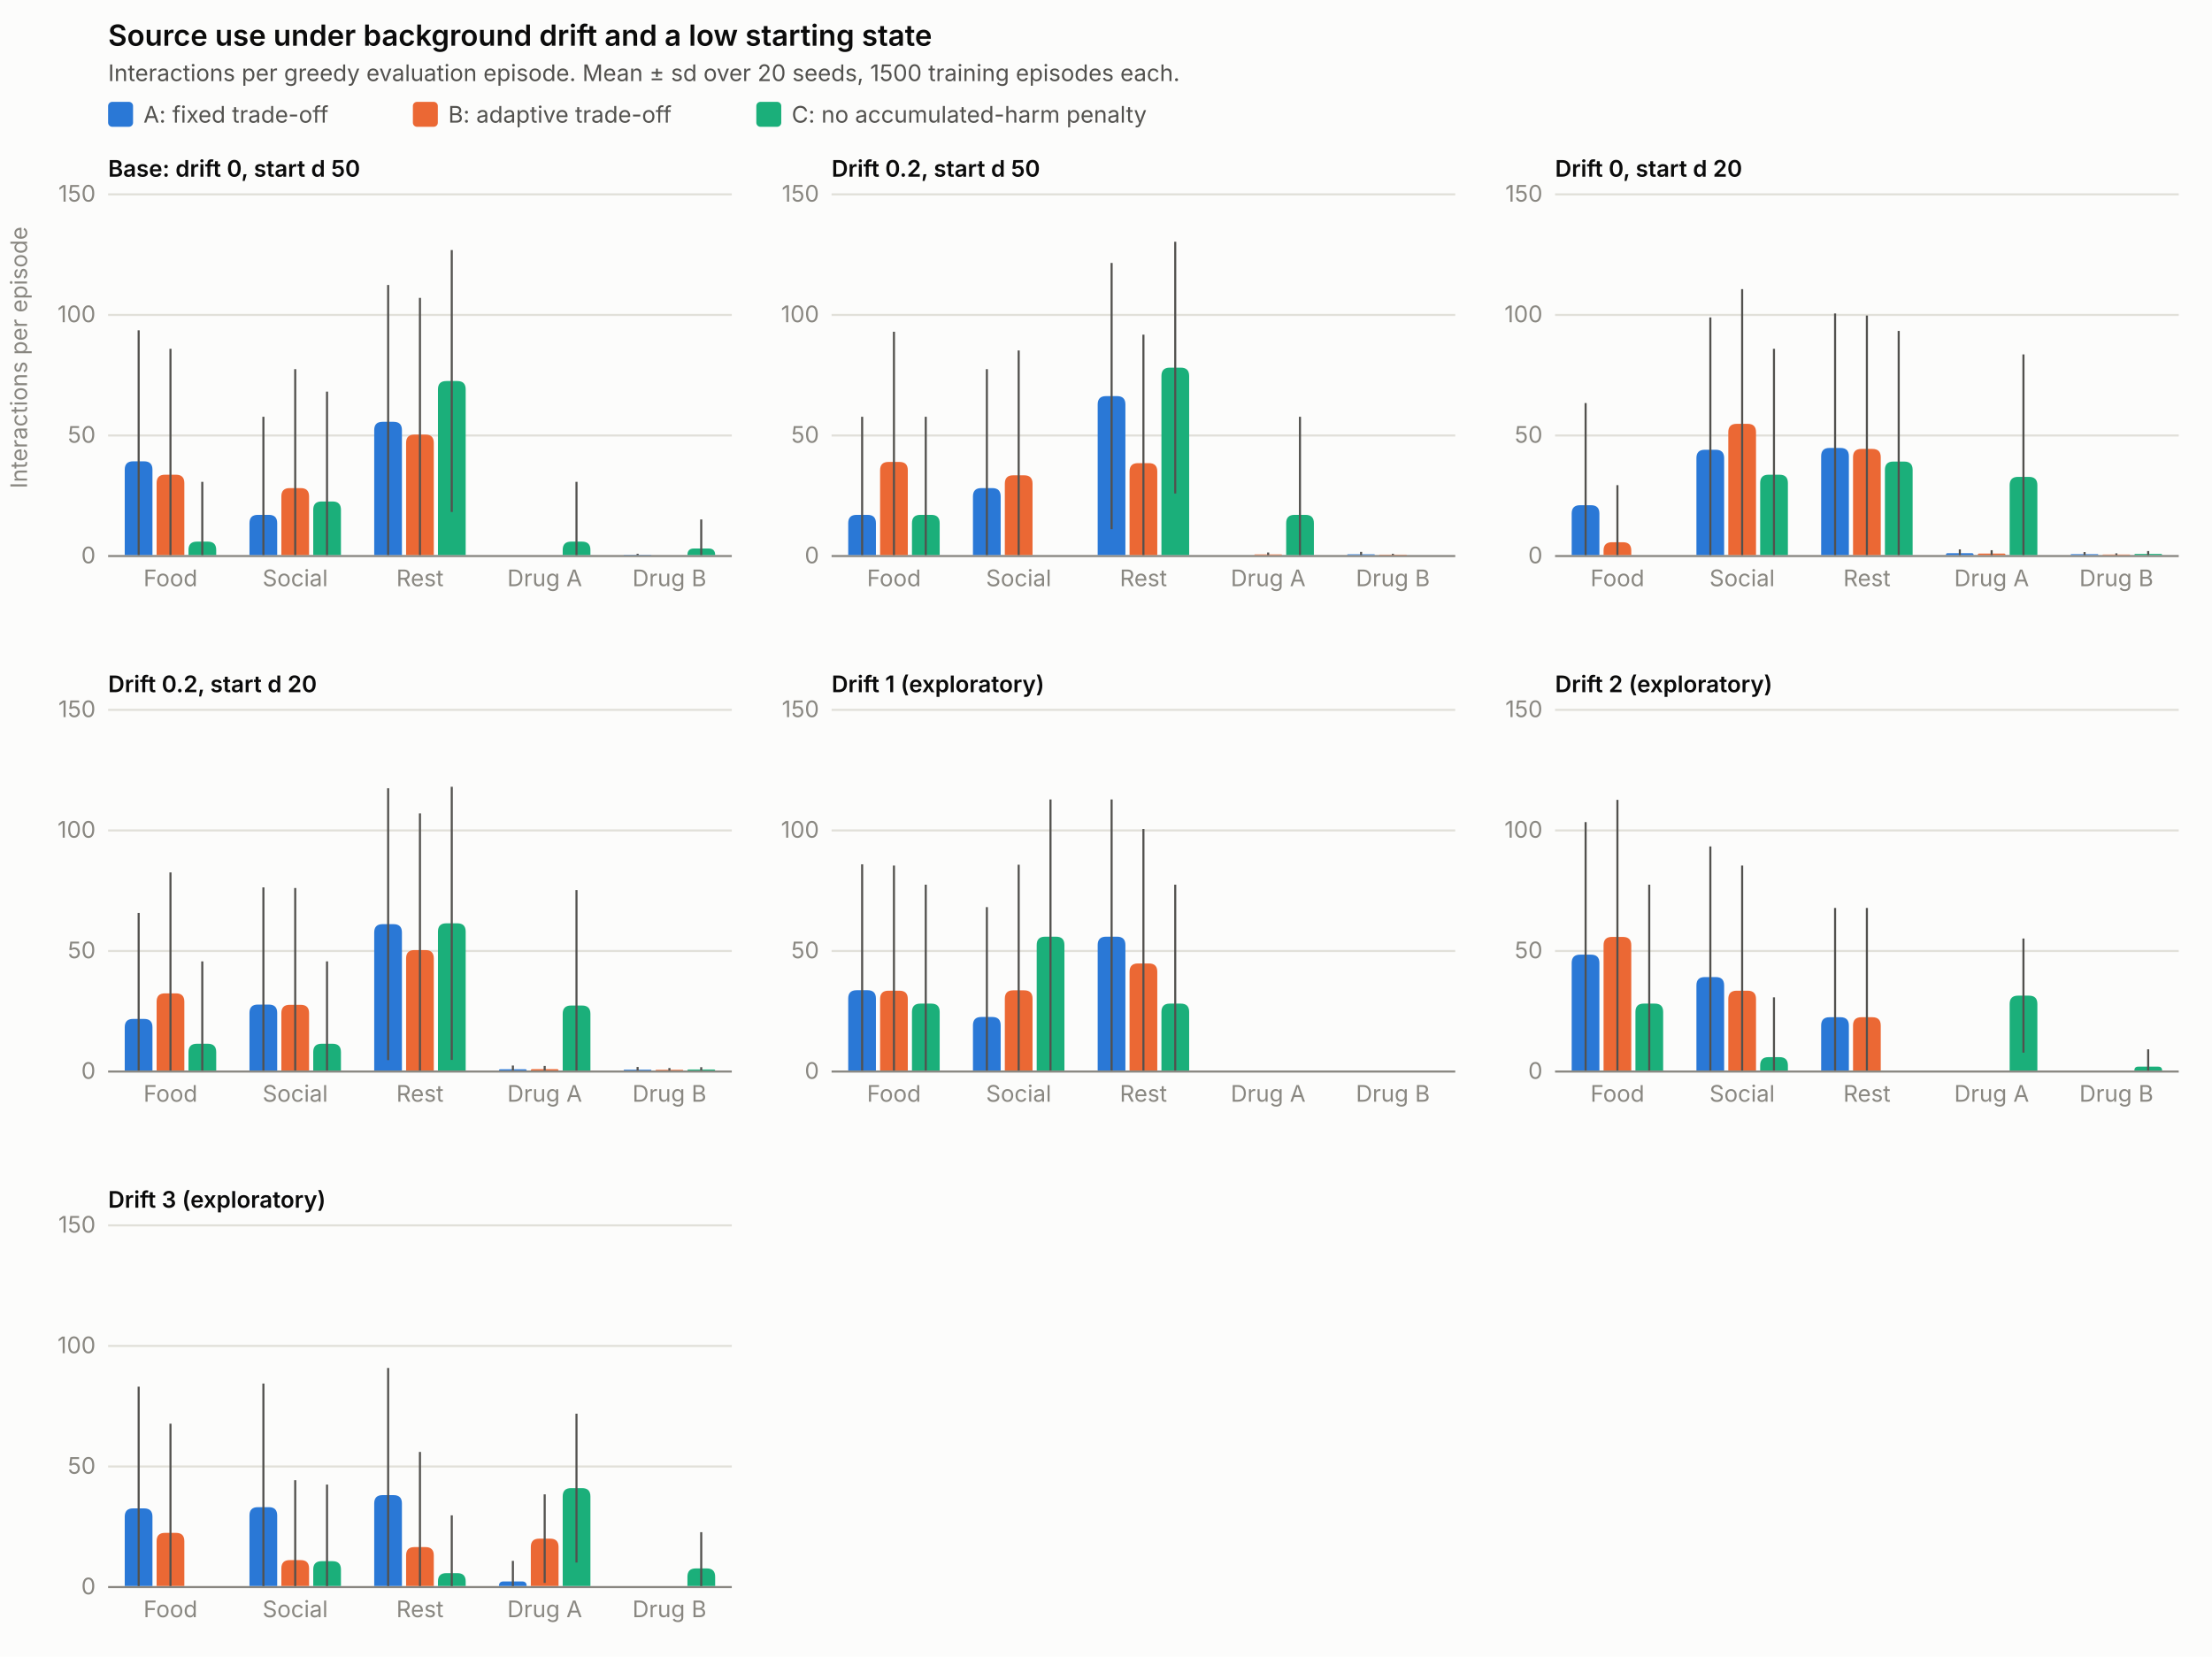
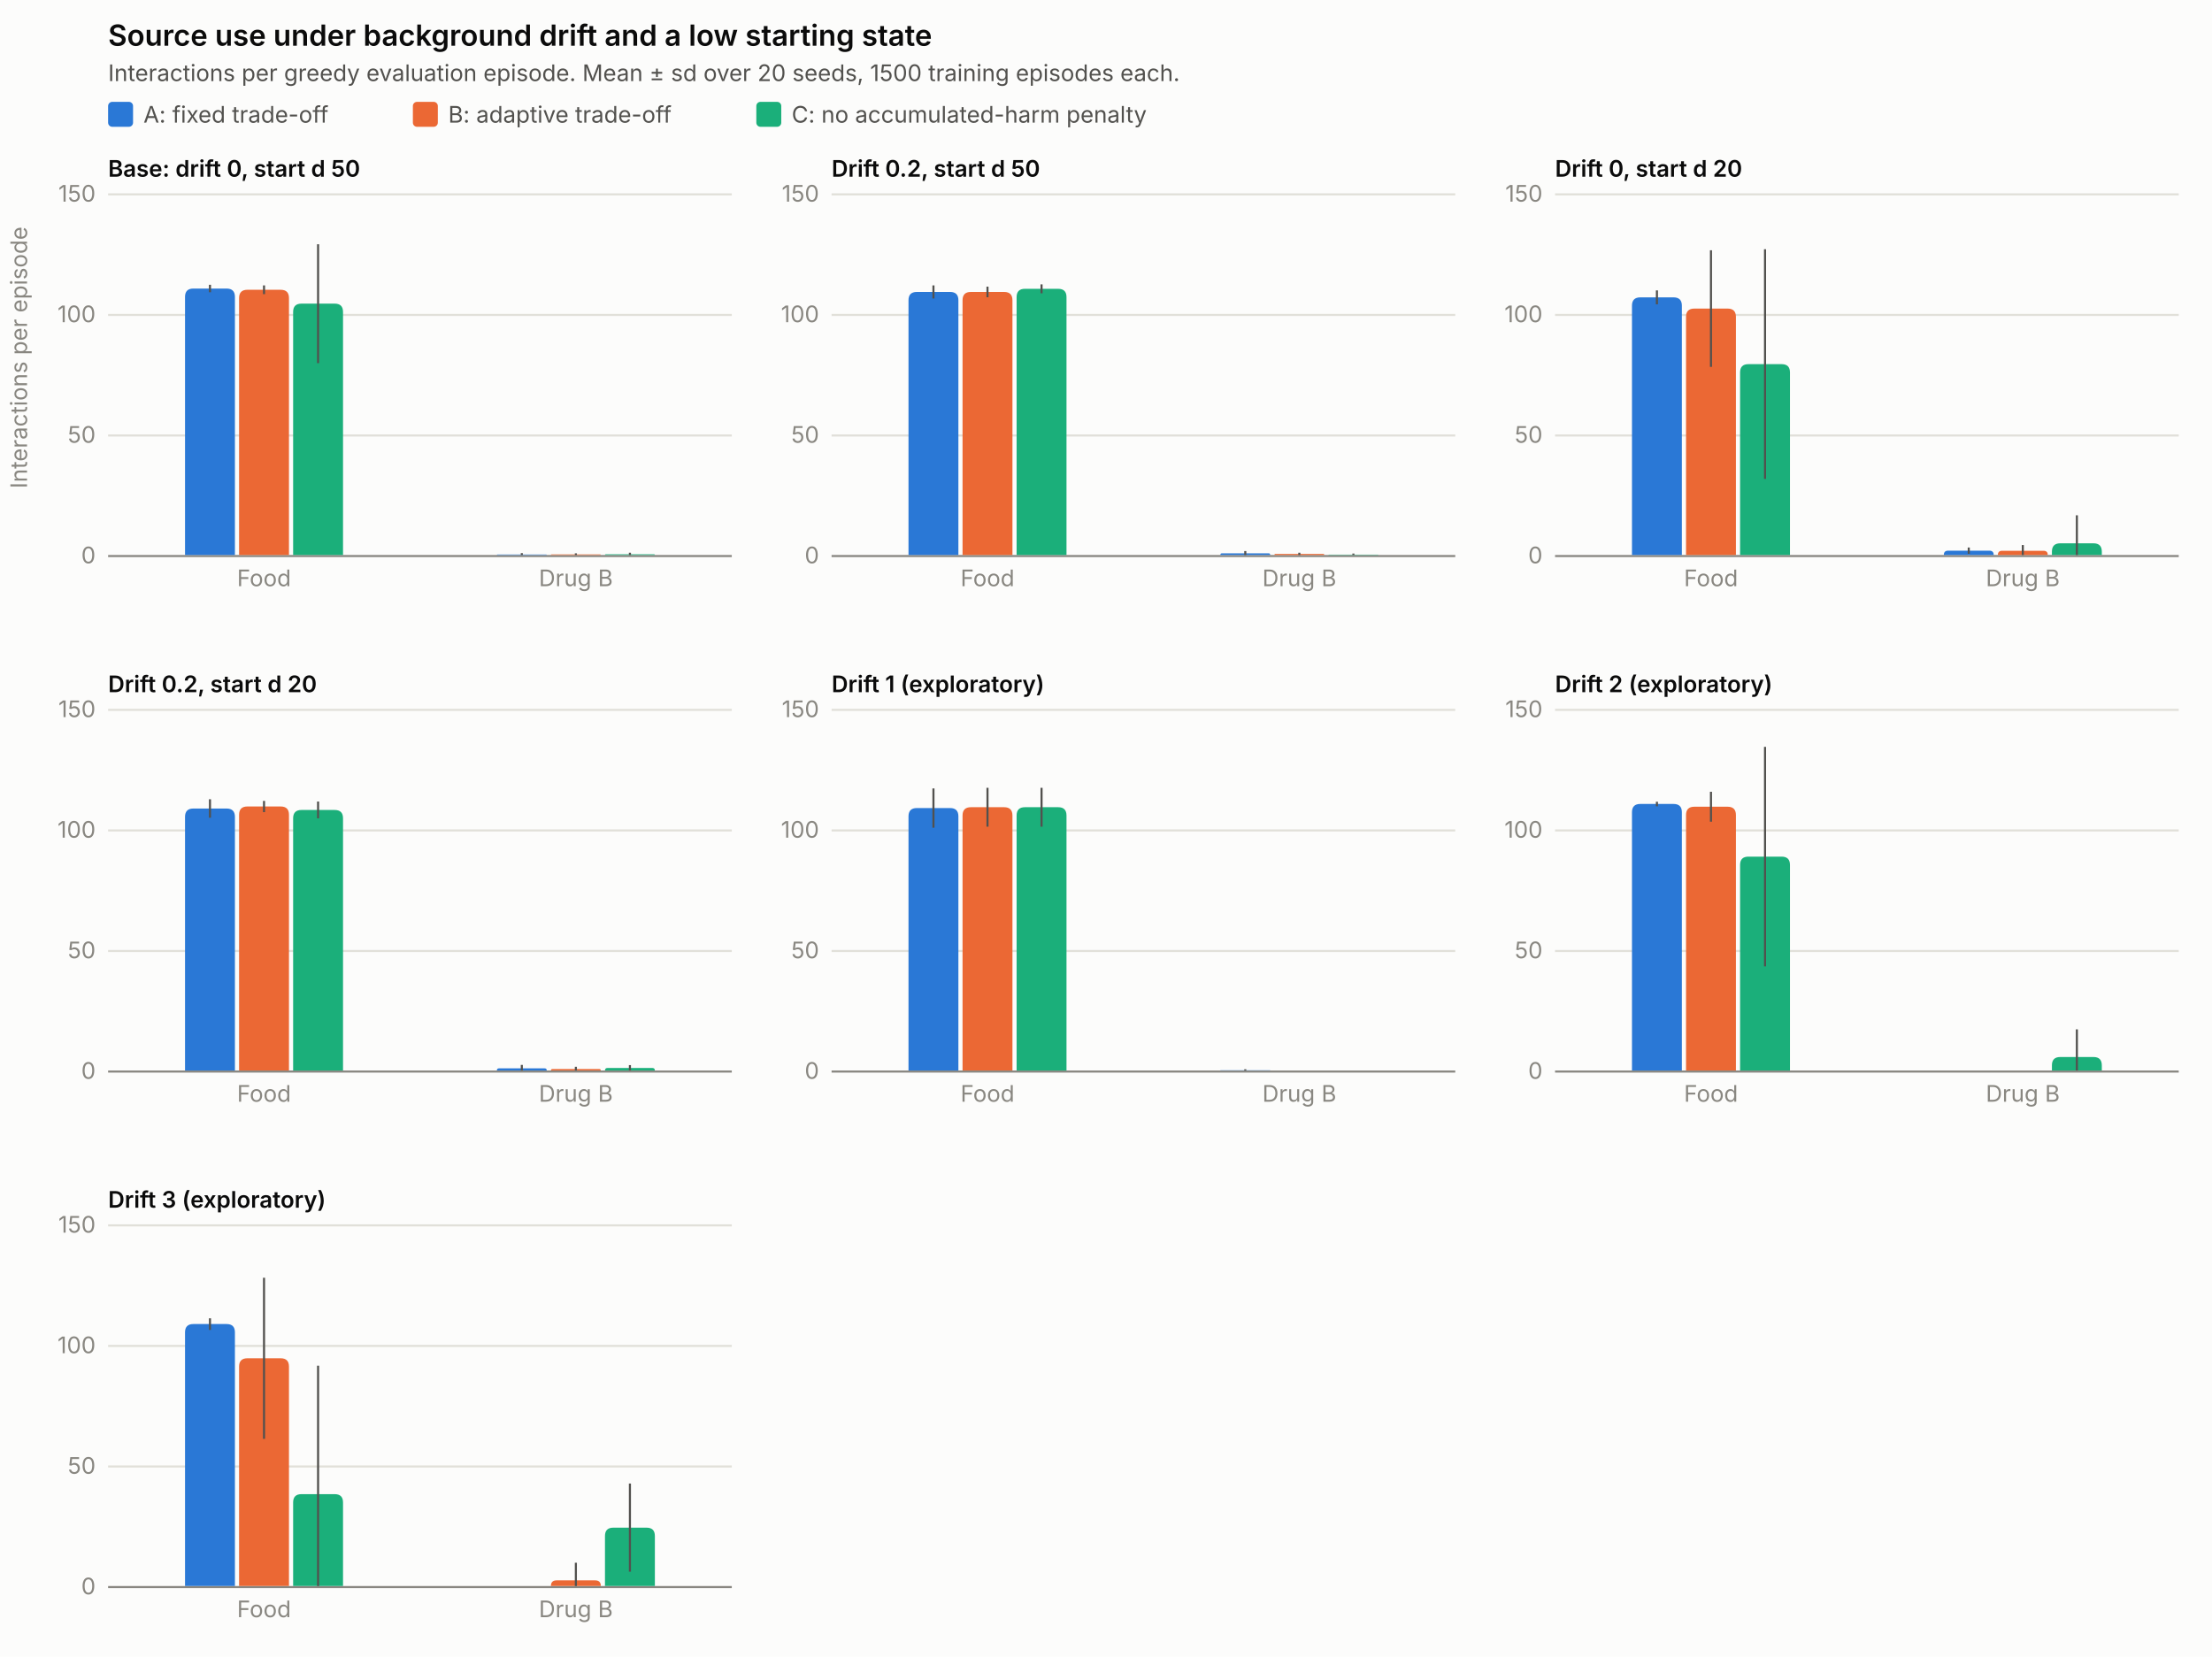
<svg xmlns="http://www.w3.org/2000/svg" viewBox="0 0 1064 797" width="1064" height="797" font-family="system-ui, -apple-system, &quot;Segoe UI&quot;, sans-serif">
  <rect width="1064" height="797" fill="#fcfcfb" />
  <text x="52.0" y="22.0" font-size="14" font-weight="600" fill="#0b0b0b" text-anchor="start">Source use under background drift and a low starting state</text>
  <text x="52.0" y="39.0" font-size="11" font-weight="400" fill="#52514e" text-anchor="start">Interactions per greedy evaluation episode. Mean ± sd over 20 seeds, 1500 training episodes each.</text>
  <rect x="52" y="49" width="12" height="12" rx="2" fill="#2a78d6" />
  <text x="69.0" y="59.0" font-size="11" font-weight="400" fill="#52514e" text-anchor="start">A: fixed trade-off</text>
  <rect x="198.6" y="49" width="12" height="12" rx="2" fill="#eb6834" />
  <text x="215.6" y="59.0" font-size="11" font-weight="400" fill="#52514e" text-anchor="start">B: adaptive trade-off</text>
  <rect x="363.8" y="49" width="12" height="12" rx="2" fill="#1baf7a" />
  <text x="380.8" y="59.0" font-size="11" font-weight="400" fill="#52514e" text-anchor="start">C: no accumulated-harm penalty</text>
  <text x="52.0" y="85.0" font-size="11" font-weight="600" fill="#0b0b0b" text-anchor="start">Base: drift 0, start d 50</text>
  <line x1="52" x2="352" y1="267.5" y2="267.5" stroke="#898781" stroke-width="1" />
  <text x="46.0" y="271.0" font-size="11" font-weight="400" fill="#898781" text-anchor="end">0</text>
  <line x1="52" x2="352" y1="209.5" y2="209.5" stroke="#e1e0d9" stroke-width="1" />
  <text x="46.0" y="213.0" font-size="11" font-weight="400" fill="#898781" text-anchor="end">50</text>
  <line x1="52" x2="352" y1="151.5" y2="151.5" stroke="#e1e0d9" stroke-width="1" />
  <text x="46.0" y="155.0" font-size="11" font-weight="400" fill="#898781" text-anchor="end">100</text>
  <line x1="52" x2="352" y1="93.5" y2="93.5" stroke="#e1e0d9" stroke-width="1" />
  <text x="46.0" y="97.0" font-size="11" font-weight="400" fill="#898781" text-anchor="end">150</text>
-   <text x="82.0" y="282.0" font-size="11" font-weight="400" fill="#898781" text-anchor="middle">Food</text>
-   <path d="M60,267 v-41.066 q0,-4 4,-4 h5.333 q4,0 4,4 v41.066 z" fill="#2a78d6" />
-   <line x1="66.7" x2="66.7" y1="158.9" y2="267.0" stroke="#52514e" stroke-width="1" />
-   <path d="M75.333,267 v-34.628 q0,-4 4,-4 h5.333 q4,0 4,4 v34.628 z" fill="#eb6834" />
-   <line x1="82.0" x2="82.0" y1="167.8" y2="267.0" stroke="#52514e" stroke-width="1" />
-   <path d="M90.667,267 v-2.438 q0,-4 4,-4 h5.333 q4,0 4,4 v2.438 z" fill="#1baf7a" />
-   <line x1="97.3" x2="97.3" y1="231.8" y2="267.0" stroke="#52514e" stroke-width="1" />
-   <text x="142.0" y="282.0" font-size="11" font-weight="400" fill="#898781" text-anchor="middle">Social</text>
-   <path d="M120,267 v-15.314 q0,-4 4,-4 h5.333 q4,0 4,4 v15.314 z" fill="#2a78d6" />
-   <line x1="126.7" x2="126.7" y1="200.5" y2="267.0" stroke="#52514e" stroke-width="1" />
-   <path d="M135.333,267 v-28.19 q0,-4 4,-4 h5.333 q4,0 4,4 v28.19 z" fill="#eb6834" />
-   <line x1="142.0" x2="142.0" y1="177.6" y2="267.0" stroke="#52514e" stroke-width="1" />
-   <path d="M150.667,267 v-21.752 q0,-4 4,-4 h5.333 q4,0 4,4 v21.752 z" fill="#1baf7a" />
-   <line x1="157.3" x2="157.3" y1="188.4" y2="267.0" stroke="#52514e" stroke-width="1" />
-   <text x="202.0" y="282.0" font-size="11" font-weight="400" fill="#898781" text-anchor="middle">Rest</text>
-   <path d="M180,267 v-60.09 q0,-4 4,-4 h5.333 q4,0 4,4 v60.09 z" fill="#2a78d6" />
-   <line x1="186.7" x2="186.7" y1="137.1" y2="267.0" stroke="#52514e" stroke-width="1" />
-   <path d="M195.333,267 v-53.942 q0,-4 4,-4 h5.333 q4,0 4,4 v53.942 z" fill="#eb6834" />
-   <line x1="202.0" x2="202.0" y1="143.3" y2="267.0" stroke="#52514e" stroke-width="1" />
-   <path d="M210.667,267 v-79.694 q0,-4 4,-4 h5.333 q4,0 4,4 v79.694 z" fill="#1baf7a" />
-   <line x1="217.3" x2="217.3" y1="120.3" y2="246.3" stroke="#52514e" stroke-width="1" />
-   <text x="262.0" y="282.0" font-size="11" font-weight="400" fill="#898781" text-anchor="middle">Drug A</text>
-   <path d="M240,267 v0 q0,0 0,0 h13.333 q0,0 0,0 v0 z" fill="#2a78d6" />
-   <path d="M255.333,267 v0 q0,0 0,0 h13.333 q0,0 0,0 v0 z" fill="#eb6834" />
-   <path d="M270.667,267 v-2.438 q0,-4 4,-4 h5.333 q4,0 4,4 v2.438 z" fill="#1baf7a" />
-   <line x1="277.3" x2="277.3" y1="231.8" y2="267.0" stroke="#52514e" stroke-width="1" />
-   <text x="322.0" y="282.0" font-size="11" font-weight="400" fill="#898781" text-anchor="middle">Drug B</text>
-   <path d="M300,267 v0 q0,-0.116 0.116,-0.116 h13.101 q0.116,0 0.116,0.116 v0 z" fill="#2a78d6" />
-   <line x1="306.7" x2="306.7" y1="266.4" y2="267.0" stroke="#52514e" stroke-width="1" />
-   <path d="M315.333,267 v0 q0,0 0,0 h13.333 q0,0 0,0 v0 z" fill="#eb6834" />
-   <path d="M330.667,267 v0 q0,-3.132 3.132,-3.132 h7.069 q3.132,0 3.132,3.132 v0 z" fill="#1baf7a" />
-   <line x1="337.3" x2="337.3" y1="249.9" y2="267.0" stroke="#52514e" stroke-width="1" />
+   <text x="127.0" y="282.0" font-size="11" font-weight="400" fill="#898781" text-anchor="middle">Food</text>
+   <path d="M89,267 v-124.18 q0,-4 4,-4 h16 q4,0 4,4 v124.18 z" fill="#2a78d6" />
+   <line x1="101.0" x2="101.0" y1="137.0" y2="140.6" stroke="#52514e" stroke-width="1" />
+   <path d="M115,267 v-123.6 q0,-4 4,-4 h16 q4,0 4,4 v123.6 z" fill="#eb6834" />
+   <line x1="127.0" x2="127.0" y1="137.3" y2="141.5" stroke="#52514e" stroke-width="1" />
+   <path d="M141,267 v-116.93 q0,-4 4,-4 h16 q4,0 4,4 v116.93 z" fill="#1baf7a" />
+   <line x1="153.0" x2="153.0" y1="117.5" y2="174.7" stroke="#52514e" stroke-width="1" />
+   <text x="277.0" y="282.0" font-size="11" font-weight="400" fill="#898781" text-anchor="middle">Drug B</text>
+   <path d="M239,267 v0 q0,-0.232 0.232,-0.232 h23.536 q0.232,0 0.232,0.232 v0 z" fill="#2a78d6" />
+   <line x1="251.0" x2="251.0" y1="266.1" y2="267.0" stroke="#52514e" stroke-width="1" />
+   <path d="M265,267 v0 q0,-0.29 0.29,-0.29 h23.42 q0.29,0 0.29,0.29 v0 z" fill="#eb6834" />
+   <line x1="277.0" x2="277.0" y1="266.2" y2="267.0" stroke="#52514e" stroke-width="1" />
+   <path d="M291,267 v0 q0,-0.348 0.348,-0.348 h23.304 q0.348,0 0.348,0.348 v0 z" fill="#1baf7a" />
+   <line x1="303.0" x2="303.0" y1="265.9" y2="267.0" stroke="#52514e" stroke-width="1" />
  <text x="400.0" y="85.0" font-size="11" font-weight="600" fill="#0b0b0b" text-anchor="start">Drift 0.2, start d 50</text>
  <line x1="400" x2="700" y1="267.5" y2="267.5" stroke="#898781" stroke-width="1" />
  <text x="394.0" y="271.0" font-size="11" font-weight="400" fill="#898781" text-anchor="end">0</text>
  <line x1="400" x2="700" y1="209.5" y2="209.5" stroke="#e1e0d9" stroke-width="1" />
  <text x="394.0" y="213.0" font-size="11" font-weight="400" fill="#898781" text-anchor="end">50</text>
  <line x1="400" x2="700" y1="151.5" y2="151.5" stroke="#e1e0d9" stroke-width="1" />
  <text x="394.0" y="155.0" font-size="11" font-weight="400" fill="#898781" text-anchor="end">100</text>
  <line x1="400" x2="700" y1="93.5" y2="93.5" stroke="#e1e0d9" stroke-width="1" />
  <text x="394.0" y="97.0" font-size="11" font-weight="400" fill="#898781" text-anchor="end">150</text>
-   <text x="430.0" y="282.0" font-size="11" font-weight="400" fill="#898781" text-anchor="middle">Food</text>
-   <path d="M408,267 v-15.314 q0,-4 4,-4 h5.333 q4,0 4,4 v15.314 z" fill="#2a78d6" />
-   <line x1="414.7" x2="414.7" y1="200.5" y2="267.0" stroke="#52514e" stroke-width="1" />
-   <path d="M423.333,267 v-40.776 q0,-4 4,-4 h5.333 q4,0 4,4 v40.776 z" fill="#eb6834" />
-   <line x1="430.0" x2="430.0" y1="159.6" y2="267.0" stroke="#52514e" stroke-width="1" />
-   <path d="M438.667,267 v-15.314 q0,-4 4,-4 h5.333 q4,0 4,4 v15.314 z" fill="#1baf7a" />
-   <line x1="445.3" x2="445.3" y1="200.5" y2="267.0" stroke="#52514e" stroke-width="1" />
-   <text x="490.0" y="282.0" font-size="11" font-weight="400" fill="#898781" text-anchor="middle">Social</text>
-   <path d="M468,267 v-28.19 q0,-4 4,-4 h5.333 q4,0 4,4 v28.19 z" fill="#2a78d6" />
-   <line x1="474.7" x2="474.7" y1="177.6" y2="267.0" stroke="#52514e" stroke-width="1" />
-   <path d="M483.333,267 v-34.338 q0,-4 4,-4 h5.333 q4,0 4,4 v34.338 z" fill="#eb6834" />
-   <line x1="490.0" x2="490.0" y1="168.6" y2="267.0" stroke="#52514e" stroke-width="1" />
-   <path d="M498.667,267 v0 q0,0 0,0 h13.333 q0,0 0,0 v0 z" fill="#1baf7a" />
-   <text x="550.0" y="282.0" font-size="11" font-weight="400" fill="#898781" text-anchor="middle">Rest</text>
-   <path d="M528,267 v-72.444 q0,-4 4,-4 h5.333 q4,0 4,4 v72.444 z" fill="#2a78d6" />
-   <line x1="534.7" x2="534.7" y1="126.5" y2="254.6" stroke="#52514e" stroke-width="1" />
-   <path d="M543.333,267 v-40.196 q0,-4 4,-4 h5.333 q4,0 4,4 v40.196 z" fill="#eb6834" />
-   <line x1="550.0" x2="550.0" y1="161.0" y2="267.0" stroke="#52514e" stroke-width="1" />
-   <path d="M558.667,267 v-86.132 q0,-4 4,-4 h5.333 q4,0 4,4 v86.132 z" fill="#1baf7a" />
-   <line x1="565.3" x2="565.3" y1="116.3" y2="237.4" stroke="#52514e" stroke-width="1" />
-   <text x="610.0" y="282.0" font-size="11" font-weight="400" fill="#898781" text-anchor="middle">Drug A</text>
-   <path d="M588,267 v0 q0,0 0,0 h13.333 q0,0 0,0 v0 z" fill="#2a78d6" />
-   <path d="M603.333,267 v0 q0,-0.29 0.29,-0.29 h12.753 q0.29,0 0.29,0.29 v0 z" fill="#eb6834" />
-   <line x1="610.0" x2="610.0" y1="265.8" y2="267.0" stroke="#52514e" stroke-width="1" />
-   <path d="M618.667,267 v-15.314 q0,-4 4,-4 h5.333 q4,0 4,4 v15.314 z" fill="#1baf7a" />
-   <line x1="625.3" x2="625.3" y1="200.5" y2="267.0" stroke="#52514e" stroke-width="1" />
-   <text x="670.0" y="282.0" font-size="11" font-weight="400" fill="#898781" text-anchor="middle">Drug B</text>
-   <path d="M648,267 v0 q0,-0.348 0.348,-0.348 h12.637 q0.348,0 0.348,0.348 v0 z" fill="#2a78d6" />
-   <line x1="654.7" x2="654.7" y1="265.5" y2="267.0" stroke="#52514e" stroke-width="1" />
-   <path d="M663.333,267 v0 q0,-0.174 0.174,-0.174 h12.985 q0.174,0 0.174,0.174 v0 z" fill="#eb6834" />
-   <line x1="670.0" x2="670.0" y1="266.4" y2="267.0" stroke="#52514e" stroke-width="1" />
-   <path d="M678.667,267 v0 q0,0 0,0 h13.333 q0,0 0,0 v0 z" fill="#1baf7a" />
+   <text x="475.0" y="282.0" font-size="11" font-weight="400" fill="#898781" text-anchor="middle">Food</text>
+   <path d="M437,267 v-122.556 q0,-4 4,-4 h16 q4,0 4,4 v122.556 z" fill="#2a78d6" />
+   <line x1="449.0" x2="449.0" y1="137.3" y2="143.6" stroke="#52514e" stroke-width="1" />
+   <path d="M463,267 v-122.556 q0,-4 4,-4 h16 q4,0 4,4 v122.556 z" fill="#eb6834" />
+   <line x1="475.0" x2="475.0" y1="137.9" y2="143.0" stroke="#52514e" stroke-width="1" />
+   <path d="M489,267 v-124.064 q0,-4 4,-4 h16 q4,0 4,4 v124.064 z" fill="#1baf7a" />
+   <line x1="501.0" x2="501.0" y1="136.8" y2="141.1" stroke="#52514e" stroke-width="1" />
+   <text x="625.0" y="282.0" font-size="11" font-weight="400" fill="#898781" text-anchor="middle">Drug B</text>
+   <path d="M587,267 v0 q0,-0.812 0.812,-0.812 h22.376 q0.812,0 0.812,0.812 v0 z" fill="#2a78d6" />
+   <line x1="599.0" x2="599.0" y1="265.1" y2="267.0" stroke="#52514e" stroke-width="1" />
+   <path d="M613,267 v0 q0,-0.522 0.522,-0.522 h22.956 q0.522,0 0.522,0.522 v0 z" fill="#eb6834" />
+   <line x1="625.0" x2="625.0" y1="265.9" y2="267.0" stroke="#52514e" stroke-width="1" />
+   <path d="M639,267 v0 q0,-0.174 0.174,-0.174 h23.652 q0.174,0 0.174,0.174 v0 z" fill="#1baf7a" />
+   <line x1="651.0" x2="651.0" y1="266.3" y2="267.0" stroke="#52514e" stroke-width="1" />
  <text x="748.0" y="85.0" font-size="11" font-weight="600" fill="#0b0b0b" text-anchor="start">Drift 0, start d 20</text>
  <line x1="748" x2="1048" y1="267.5" y2="267.5" stroke="#898781" stroke-width="1" />
  <text x="742.0" y="271.0" font-size="11" font-weight="400" fill="#898781" text-anchor="end">0</text>
  <line x1="748" x2="1048" y1="209.5" y2="209.5" stroke="#e1e0d9" stroke-width="1" />
  <text x="742.0" y="213.0" font-size="11" font-weight="400" fill="#898781" text-anchor="end">50</text>
  <line x1="748" x2="1048" y1="151.5" y2="151.5" stroke="#e1e0d9" stroke-width="1" />
  <text x="742.0" y="155.0" font-size="11" font-weight="400" fill="#898781" text-anchor="end">100</text>
  <line x1="748" x2="1048" y1="93.5" y2="93.5" stroke="#e1e0d9" stroke-width="1" />
  <text x="742.0" y="97.0" font-size="11" font-weight="400" fill="#898781" text-anchor="end">150</text>
-   <text x="778.0" y="282.0" font-size="11" font-weight="400" fill="#898781" text-anchor="middle">Food</text>
-   <path d="M756,267 v-19.954 q0,-4 4,-4 h5.333 q4,0 4,4 v19.954 z" fill="#2a78d6" />
-   <line x1="762.7" x2="762.7" y1="193.9" y2="267.0" stroke="#52514e" stroke-width="1" />
-   <path d="M771.333,267 v-2.148 q0,-4 4,-4 h5.333 q4,0 4,4 v2.148 z" fill="#eb6834" />
-   <line x1="778.0" x2="778.0" y1="233.4" y2="267.0" stroke="#52514e" stroke-width="1" />
-   <path d="M786.667,267 v0 q0,0 0,0 h13.333 q0,0 0,0 v0 z" fill="#1baf7a" />
-   <text x="838.0" y="282.0" font-size="11" font-weight="400" fill="#898781" text-anchor="middle">Social</text>
-   <path d="M816,267 v-46.634 q0,-4 4,-4 h5.333 q4,0 4,4 v46.634 z" fill="#2a78d6" />
-   <line x1="822.7" x2="822.7" y1="152.7" y2="267.0" stroke="#52514e" stroke-width="1" />
-   <path d="M831.333,267 v-59.104 q0,-4 4,-4 h5.333 q4,0 4,4 v59.104 z" fill="#eb6834" />
-   <line x1="838.0" x2="838.0" y1="139.1" y2="267.0" stroke="#52514e" stroke-width="1" />
-   <path d="M846.667,267 v-34.628 q0,-4 4,-4 h5.333 q4,0 4,4 v34.628 z" fill="#1baf7a" />
-   <line x1="853.3" x2="853.3" y1="167.8" y2="267.0" stroke="#52514e" stroke-width="1" />
-   <text x="898.0" y="282.0" font-size="11" font-weight="400" fill="#898781" text-anchor="middle">Rest</text>
-   <path d="M876,267 v-47.504 q0,-4 4,-4 h5.333 q4,0 4,4 v47.504 z" fill="#2a78d6" />
-   <line x1="882.7" x2="882.7" y1="150.8" y2="267.0" stroke="#52514e" stroke-width="1" />
-   <path d="M891.333,267 v-47.04 q0,-4 4,-4 h5.333 q4,0 4,4 v47.04 z" fill="#eb6834" />
-   <line x1="898.0" x2="898.0" y1="151.8" y2="267.0" stroke="#52514e" stroke-width="1" />
-   <path d="M906.667,267 v-40.95 q0,-4 4,-4 h5.333 q4,0 4,4 v40.95 z" fill="#1baf7a" />
-   <line x1="913.3" x2="913.3" y1="159.2" y2="267.0" stroke="#52514e" stroke-width="1" />
-   <text x="958.0" y="282.0" font-size="11" font-weight="400" fill="#898781" text-anchor="middle">Drug A</text>
-   <path d="M936,267 v0 q0,-0.87 0.87,-0.87 h11.593 q0.87,0 0.87,0.87 v0 z" fill="#2a78d6" />
-   <line x1="942.7" x2="942.7" y1="264.3" y2="267.0" stroke="#52514e" stroke-width="1" />
-   <path d="M951.333,267 v0 q0,-0.696 0.696,-0.696 h11.941 q0.696,0 0.696,0.696 v0 z" fill="#eb6834" />
-   <line x1="958.0" x2="958.0" y1="264.7" y2="267.0" stroke="#52514e" stroke-width="1" />
-   <path d="M966.667,267 v-33.584 q0,-4 4,-4 h5.333 q4,0 4,4 v33.584 z" fill="#1baf7a" />
-   <line x1="973.3" x2="973.3" y1="170.5" y2="267.0" stroke="#52514e" stroke-width="1" />
-   <text x="1018.0" y="282.0" font-size="11" font-weight="400" fill="#898781" text-anchor="middle">Drug B</text>
-   <path d="M996,267 v0 q0,-0.406 0.406,-0.406 h12.521 q0.406,0 0.406,0.406 v0 z" fill="#2a78d6" />
-   <line x1="1002.7" x2="1002.7" y1="265.6" y2="267.0" stroke="#52514e" stroke-width="1" />
-   <path d="M1011.333,267 v0 q0,-0.232 0.232,-0.232 h12.869 q0.232,0 0.232,0.232 v0 z" fill="#eb6834" />
-   <line x1="1018.0" x2="1018.0" y1="266.2" y2="267.0" stroke="#52514e" stroke-width="1" />
-   <path d="M1026.667,267 v0 q0,-0.522 0.522,-0.522 h12.289 q0.522,0 0.522,0.522 v0 z" fill="#1baf7a" />
-   <line x1="1033.3" x2="1033.3" y1="265.1" y2="267.0" stroke="#52514e" stroke-width="1" />
+   <text x="823.0" y="282.0" font-size="11" font-weight="400" fill="#898781" text-anchor="middle">Food</text>
+   <path d="M785,267 v-119.946 q0,-4 4,-4 h16 q4,0 4,4 v119.946 z" fill="#2a78d6" />
+   <line x1="797.0" x2="797.0" y1="139.7" y2="146.4" stroke="#52514e" stroke-width="1" />
+   <path d="M811,267 v-114.552 q0,-4 4,-4 h16 q4,0 4,4 v114.552 z" fill="#eb6834" />
+   <line x1="823.0" x2="823.0" y1="120.4" y2="176.5" stroke="#52514e" stroke-width="1" />
+   <path d="M837,267 v-87.814 q0,-4 4,-4 h16 q4,0 4,4 v87.814 z" fill="#1baf7a" />
+   <line x1="849.0" x2="849.0" y1="119.9" y2="230.4" stroke="#52514e" stroke-width="1" />
+   <text x="973.0" y="282.0" font-size="11" font-weight="400" fill="#898781" text-anchor="middle">Drug B</text>
+   <path d="M935,267 v0 q0,-2.088 2.088,-2.088 h19.824 q2.088,0 2.088,2.088 v0 z" fill="#2a78d6" />
+   <line x1="947.0" x2="947.0" y1="263.4" y2="266.4" stroke="#52514e" stroke-width="1" />
+   <path d="M961,267 v0 q0,-2.03 2.03,-2.03 h19.94 q2.03,0 2.03,2.03 v0 z" fill="#eb6834" />
+   <line x1="973.0" x2="973.0" y1="262.2" y2="267.0" stroke="#52514e" stroke-width="1" />
+   <path d="M987,267 v-1.626 q0,-4 4,-4 h16 q4,0 4,4 v1.626 z" fill="#1baf7a" />
+   <line x1="999.0" x2="999.0" y1="247.9" y2="267.0" stroke="#52514e" stroke-width="1" />
  <text x="52.0" y="333.0" font-size="11" font-weight="600" fill="#0b0b0b" text-anchor="start">Drift 0.2, start d 20</text>
  <line x1="52" x2="352" y1="515.5" y2="515.5" stroke="#898781" stroke-width="1" />
  <text x="46.0" y="519.0" font-size="11" font-weight="400" fill="#898781" text-anchor="end">0</text>
  <line x1="52" x2="352" y1="457.5" y2="457.5" stroke="#e1e0d9" stroke-width="1" />
  <text x="46.0" y="461.0" font-size="11" font-weight="400" fill="#898781" text-anchor="end">50</text>
  <line x1="52" x2="352" y1="399.5" y2="399.5" stroke="#e1e0d9" stroke-width="1" />
  <text x="46.0" y="403.0" font-size="11" font-weight="400" fill="#898781" text-anchor="end">100</text>
  <line x1="52" x2="352" y1="341.5" y2="341.5" stroke="#e1e0d9" stroke-width="1" />
  <text x="46.0" y="345.0" font-size="11" font-weight="400" fill="#898781" text-anchor="end">150</text>
-   <text x="82.0" y="530.0" font-size="11" font-weight="400" fill="#898781" text-anchor="middle">Food</text>
-   <path d="M60,515 v-20.824 q0,-4 4,-4 h5.333 q4,0 4,4 v20.824 z" fill="#2a78d6" />
-   <line x1="66.7" x2="66.7" y1="439.2" y2="515.0" stroke="#52514e" stroke-width="1" />
-   <path d="M75.333,515 v-33.12 q0,-4 4,-4 h5.333 q4,0 4,4 v33.12 z" fill="#eb6834" />
-   <line x1="82.0" x2="82.0" y1="419.7" y2="515.0" stroke="#52514e" stroke-width="1" />
-   <path d="M90.667,515 v-8.876 q0,-4 4,-4 h5.333 q4,0 4,4 v8.876 z" fill="#1baf7a" />
-   <line x1="97.3" x2="97.3" y1="462.5" y2="515.0" stroke="#52514e" stroke-width="1" />
-   <text x="142.0" y="530.0" font-size="11" font-weight="400" fill="#898781" text-anchor="middle">Social</text>
-   <path d="M120,515 v-27.726 q0,-4 4,-4 h5.333 q4,0 4,4 v27.726 z" fill="#2a78d6" />
-   <line x1="126.7" x2="126.7" y1="426.9" y2="515.0" stroke="#52514e" stroke-width="1" />
-   <path d="M135.333,515 v-27.61 q0,-4 4,-4 h5.333 q4,0 4,4 v27.61 z" fill="#eb6834" />
-   <line x1="142.0" x2="142.0" y1="427.2" y2="515.0" stroke="#52514e" stroke-width="1" />
-   <path d="M150.667,515 v-8.876 q0,-4 4,-4 h5.333 q4,0 4,4 v8.876 z" fill="#1baf7a" />
-   <line x1="157.3" x2="157.3" y1="462.5" y2="515.0" stroke="#52514e" stroke-width="1" />
-   <text x="202.0" y="530.0" font-size="11" font-weight="400" fill="#898781" text-anchor="middle">Rest</text>
-   <path d="M180,515 v-66.412 q0,-4 4,-4 h5.333 q4,0 4,4 v66.412 z" fill="#2a78d6" />
-   <line x1="186.7" x2="186.7" y1="379.2" y2="510.0" stroke="#52514e" stroke-width="1" />
-   <path d="M195.333,515 v-53.942 q0,-4 4,-4 h5.333 q4,0 4,4 v53.942 z" fill="#eb6834" />
-   <line x1="202.0" x2="202.0" y1="391.3" y2="515.0" stroke="#52514e" stroke-width="1" />
-   <path d="M210.667,515 v-66.818 q0,-4 4,-4 h5.333 q4,0 4,4 v66.818 z" fill="#1baf7a" />
-   <line x1="217.3" x2="217.3" y1="378.5" y2="509.9" stroke="#52514e" stroke-width="1" />
-   <text x="262.0" y="530.0" font-size="11" font-weight="400" fill="#898781" text-anchor="middle">Drug A</text>
-   <path d="M240,515 v0 q0,-0.58 0.58,-0.58 h12.173 q0.58,0 0.58,0.58 v0 z" fill="#2a78d6" />
-   <line x1="246.7" x2="246.7" y1="512.6" y2="515.0" stroke="#52514e" stroke-width="1" />
-   <path d="M255.333,515 v0 q0,-0.638 0.638,-0.638 h12.057 q0.638,0 0.638,0.638 v0 z" fill="#eb6834" />
-   <line x1="262.0" x2="262.0" y1="512.8" y2="515.0" stroke="#52514e" stroke-width="1" />
-   <path d="M270.667,515 v-27.262 q0,-4 4,-4 h5.333 q4,0 4,4 v27.262 z" fill="#1baf7a" />
-   <line x1="277.3" x2="277.3" y1="428.2" y2="515.0" stroke="#52514e" stroke-width="1" />
-   <text x="322.0" y="530.0" font-size="11" font-weight="400" fill="#898781" text-anchor="middle">Drug B</text>
-   <path d="M300,515 v0 q0,-0.406 0.406,-0.406 h12.521 q0.406,0 0.406,0.406 v0 z" fill="#2a78d6" />
-   <line x1="306.7" x2="306.7" y1="513.3" y2="515.0" stroke="#52514e" stroke-width="1" />
-   <path d="M315.333,515 v0 q0,-0.348 0.348,-0.348 h12.637 q0.348,0 0.348,0.348 v0 z" fill="#eb6834" />
-   <line x1="322.0" x2="322.0" y1="513.8" y2="515.0" stroke="#52514e" stroke-width="1" />
-   <path d="M330.667,515 v0 q0,-0.464 0.464,-0.464 h12.405 q0.464,0 0.464,0.464 v0 z" fill="#1baf7a" />
-   <line x1="337.3" x2="337.3" y1="513.4" y2="515.0" stroke="#52514e" stroke-width="1" />
+   <text x="127.0" y="530.0" font-size="11" font-weight="400" fill="#898781" text-anchor="middle">Food</text>
+   <path d="M89,515 v-122.034 q0,-4 4,-4 h16 q4,0 4,4 v122.034 z" fill="#2a78d6" />
+   <line x1="101.0" x2="101.0" y1="384.5" y2="393.4" stroke="#52514e" stroke-width="1" />
+   <path d="M115,515 v-123.02 q0,-4 4,-4 h16 q4,0 4,4 v123.02 z" fill="#eb6834" />
+   <line x1="127.0" x2="127.0" y1="385.3" y2="390.7" stroke="#52514e" stroke-width="1" />
+   <path d="M141,515 v-121.338 q0,-4 4,-4 h16 q4,0 4,4 v121.338 z" fill="#1baf7a" />
+   <line x1="153.0" x2="153.0" y1="385.6" y2="393.7" stroke="#52514e" stroke-width="1" />
+   <text x="277.0" y="530.0" font-size="11" font-weight="400" fill="#898781" text-anchor="middle">Drug B</text>
+   <path d="M239,515 v0 q0,-1.044 1.044,-1.044 h21.912 q1.044,0 1.044,1.044 v0 z" fill="#2a78d6" />
+   <line x1="251.0" x2="251.0" y1="512.3" y2="515.0" stroke="#52514e" stroke-width="1" />
+   <path d="M265,515 v0 q0,-0.696 0.696,-0.696 h22.608 q0.696,0 0.696,0.696 v0 z" fill="#eb6834" />
+   <line x1="277.0" x2="277.0" y1="513.2" y2="515.0" stroke="#52514e" stroke-width="1" />
+   <path d="M291,515 v0 q0,-1.218 1.218,-1.218 h21.564 q1.218,0 1.218,1.218 v0 z" fill="#1baf7a" />
+   <line x1="303.0" x2="303.0" y1="512.4" y2="515.0" stroke="#52514e" stroke-width="1" />
  <text x="400.0" y="333.0" font-size="11" font-weight="600" fill="#0b0b0b" text-anchor="start">Drift 1 (exploratory)</text>
  <line x1="400" x2="700" y1="515.5" y2="515.5" stroke="#898781" stroke-width="1" />
  <text x="394.0" y="519.0" font-size="11" font-weight="400" fill="#898781" text-anchor="end">0</text>
  <line x1="400" x2="700" y1="457.5" y2="457.5" stroke="#e1e0d9" stroke-width="1" />
  <text x="394.0" y="461.0" font-size="11" font-weight="400" fill="#898781" text-anchor="end">50</text>
  <line x1="400" x2="700" y1="399.5" y2="399.5" stroke="#e1e0d9" stroke-width="1" />
  <text x="394.0" y="403.0" font-size="11" font-weight="400" fill="#898781" text-anchor="end">100</text>
  <line x1="400" x2="700" y1="341.5" y2="341.5" stroke="#e1e0d9" stroke-width="1" />
  <text x="394.0" y="345.0" font-size="11" font-weight="400" fill="#898781" text-anchor="end">150</text>
-   <text x="430.0" y="530.0" font-size="11" font-weight="400" fill="#898781" text-anchor="middle">Food</text>
-   <path d="M408,515 v-34.628 q0,-4 4,-4 h5.333 q4,0 4,4 v34.628 z" fill="#2a78d6" />
-   <line x1="414.7" x2="414.7" y1="415.8" y2="515.0" stroke="#52514e" stroke-width="1" />
-   <path d="M423.333,515 v-34.396 q0,-4 4,-4 h5.333 q4,0 4,4 v34.396 z" fill="#eb6834" />
-   <line x1="430.0" x2="430.0" y1="416.4" y2="515.0" stroke="#52514e" stroke-width="1" />
-   <path d="M438.667,515 v-28.19 q0,-4 4,-4 h5.333 q4,0 4,4 v28.19 z" fill="#1baf7a" />
-   <line x1="445.3" x2="445.3" y1="425.6" y2="515.0" stroke="#52514e" stroke-width="1" />
-   <text x="490.0" y="530.0" font-size="11" font-weight="400" fill="#898781" text-anchor="middle">Social</text>
-   <path d="M468,515 v-21.752 q0,-4 4,-4 h5.333 q4,0 4,4 v21.752 z" fill="#2a78d6" />
-   <line x1="474.7" x2="474.7" y1="436.4" y2="515.0" stroke="#52514e" stroke-width="1" />
-   <path d="M483.333,515 v-34.57 q0,-4 4,-4 h5.333 q4,0 4,4 v34.57 z" fill="#eb6834" />
-   <line x1="490.0" x2="490.0" y1="416.0" y2="515.0" stroke="#52514e" stroke-width="1" />
-   <path d="M498.667,515 v-60.38 q0,-4 4,-4 h5.333 q4,0 4,4 v60.38 z" fill="#1baf7a" />
-   <line x1="505.3" x2="505.3" y1="384.6" y2="515.0" stroke="#52514e" stroke-width="1" />
-   <text x="550.0" y="530.0" font-size="11" font-weight="400" fill="#898781" text-anchor="middle">Rest</text>
-   <path d="M528,515 v-60.38 q0,-4 4,-4 h5.333 q4,0 4,4 v60.38 z" fill="#2a78d6" />
-   <line x1="534.7" x2="534.7" y1="384.6" y2="515.0" stroke="#52514e" stroke-width="1" />
-   <path d="M543.333,515 v-47.504 q0,-4 4,-4 h5.333 q4,0 4,4 v47.504 z" fill="#eb6834" />
-   <line x1="550.0" x2="550.0" y1="398.8" y2="515.0" stroke="#52514e" stroke-width="1" />
-   <path d="M558.667,515 v-28.19 q0,-4 4,-4 h5.333 q4,0 4,4 v28.19 z" fill="#1baf7a" />
-   <line x1="565.3" x2="565.3" y1="425.6" y2="515.0" stroke="#52514e" stroke-width="1" />
-   <text x="610.0" y="530.0" font-size="11" font-weight="400" fill="#898781" text-anchor="middle">Drug A</text>
-   <path d="M588,515 v0 q0,0 0,0 h13.333 q0,0 0,0 v0 z" fill="#2a78d6" />
-   <path d="M603.333,515 v0 q0,0 0,0 h13.333 q0,0 0,0 v0 z" fill="#eb6834" />
-   <path d="M618.667,515 v0 q0,0 0,0 h13.333 q0,0 0,0 v0 z" fill="#1baf7a" />
-   <text x="670.0" y="530.0" font-size="11" font-weight="400" fill="#898781" text-anchor="middle">Drug B</text>
-   <path d="M648,515 v0 q0,0 0,0 h13.333 q0,0 0,0 v0 z" fill="#2a78d6" />
-   <path d="M663.333,515 v0 q0,0 0,0 h13.333 q0,0 0,0 v0 z" fill="#eb6834" />
-   <path d="M678.667,515 v0 q0,0 0,0 h13.333 q0,0 0,0 v0 z" fill="#1baf7a" />
+   <text x="475.0" y="530.0" font-size="11" font-weight="400" fill="#898781" text-anchor="middle">Food</text>
+   <path d="M437,515 v-122.266 q0,-4 4,-4 h16 q4,0 4,4 v122.266 z" fill="#2a78d6" />
+   <line x1="449.0" x2="449.0" y1="379.3" y2="398.2" stroke="#52514e" stroke-width="1" />
+   <path d="M463,515 v-122.672 q0,-4 4,-4 h16 q4,0 4,4 v122.672 z" fill="#eb6834" />
+   <line x1="475.0" x2="475.0" y1="379.0" y2="397.7" stroke="#52514e" stroke-width="1" />
+   <path d="M489,515 v-122.672 q0,-4 4,-4 h16 q4,0 4,4 v122.672 z" fill="#1baf7a" />
+   <line x1="501.0" x2="501.0" y1="379.0" y2="397.7" stroke="#52514e" stroke-width="1" />
+   <text x="625.0" y="530.0" font-size="11" font-weight="400" fill="#898781" text-anchor="middle">Drug B</text>
+   <path d="M587,515 v0 q0,-0.116 0.116,-0.116 h23.768 q0.116,0 0.116,0.116 v0 z" fill="#2a78d6" />
+   <line x1="599.0" x2="599.0" y1="514.4" y2="515.0" stroke="#52514e" stroke-width="1" />
+   <path d="M613,515 v0 q0,0 0,0 h24 q0,0 0,0 v0 z" fill="#eb6834" />
+   <path d="M639,515 v0 q0,0 0,0 h24 q0,0 0,0 v0 z" fill="#1baf7a" />
  <text x="748.0" y="333.0" font-size="11" font-weight="600" fill="#0b0b0b" text-anchor="start">Drift 2 (exploratory)</text>
  <line x1="748" x2="1048" y1="515.5" y2="515.5" stroke="#898781" stroke-width="1" />
  <text x="742.0" y="519.0" font-size="11" font-weight="400" fill="#898781" text-anchor="end">0</text>
  <line x1="748" x2="1048" y1="457.5" y2="457.5" stroke="#e1e0d9" stroke-width="1" />
  <text x="742.0" y="461.0" font-size="11" font-weight="400" fill="#898781" text-anchor="end">50</text>
  <line x1="748" x2="1048" y1="399.5" y2="399.5" stroke="#e1e0d9" stroke-width="1" />
  <text x="742.0" y="403.0" font-size="11" font-weight="400" fill="#898781" text-anchor="end">100</text>
  <line x1="748" x2="1048" y1="341.5" y2="341.5" stroke="#e1e0d9" stroke-width="1" />
  <text x="742.0" y="345.0" font-size="11" font-weight="400" fill="#898781" text-anchor="end">150</text>
-   <text x="778.0" y="530.0" font-size="11" font-weight="400" fill="#898781" text-anchor="middle">Food</text>
-   <path d="M756,515 v-51.738 q0,-4 4,-4 h5.333 q4,0 4,4 v51.738 z" fill="#2a78d6" />
-   <line x1="762.7" x2="762.7" y1="395.5" y2="515.0" stroke="#52514e" stroke-width="1" />
-   <path d="M771.333,515 v-60.264 q0,-4 4,-4 h5.333 q4,0 4,4 v60.264 z" fill="#eb6834" />
-   <line x1="778.0" x2="778.0" y1="384.8" y2="515.0" stroke="#52514e" stroke-width="1" />
-   <path d="M786.667,515 v-28.19 q0,-4 4,-4 h5.333 q4,0 4,4 v28.19 z" fill="#1baf7a" />
-   <line x1="793.3" x2="793.3" y1="425.6" y2="515.0" stroke="#52514e" stroke-width="1" />
-   <text x="838.0" y="530.0" font-size="11" font-weight="400" fill="#898781" text-anchor="middle">Social</text>
-   <path d="M816,515 v-40.95 q0,-4 4,-4 h5.333 q4,0 4,4 v40.95 z" fill="#2a78d6" />
-   <line x1="822.7" x2="822.7" y1="407.2" y2="515.0" stroke="#52514e" stroke-width="1" />
-   <path d="M831.333,515 v-34.396 q0,-4 4,-4 h5.333 q4,0 4,4 v34.396 z" fill="#eb6834" />
-   <line x1="838.0" x2="838.0" y1="416.4" y2="515.0" stroke="#52514e" stroke-width="1" />
-   <path d="M846.667,515 v-2.438 q0,-4 4,-4 h5.333 q4,0 4,4 v2.438 z" fill="#1baf7a" />
-   <line x1="853.3" x2="853.3" y1="479.8" y2="515.0" stroke="#52514e" stroke-width="1" />
-   <text x="898.0" y="530.0" font-size="11" font-weight="400" fill="#898781" text-anchor="middle">Rest</text>
-   <path d="M876,515 v-21.636 q0,-4 4,-4 h5.333 q4,0 4,4 v21.636 z" fill="#2a78d6" />
-   <line x1="882.7" x2="882.7" y1="436.8" y2="515.0" stroke="#52514e" stroke-width="1" />
-   <path d="M891.333,515 v-21.636 q0,-4 4,-4 h5.333 q4,0 4,4 v21.636 z" fill="#eb6834" />
-   <line x1="898.0" x2="898.0" y1="436.8" y2="515.0" stroke="#52514e" stroke-width="1" />
-   <path d="M906.667,515 v0 q0,0 0,0 h13.333 q0,0 0,0 v0 z" fill="#1baf7a" />
-   <text x="958.0" y="530.0" font-size="11" font-weight="400" fill="#898781" text-anchor="middle">Drug A</text>
-   <path d="M936,515 v0 q0,0 0,0 h13.333 q0,0 0,0 v0 z" fill="#2a78d6" />
-   <path d="M951.333,515 v0 q0,0 0,0 h13.333 q0,0 0,0 v0 z" fill="#eb6834" />
-   <path d="M966.667,515 v-32.018 q0,-4 4,-4 h5.333 q4,0 4,4 v32.018 z" fill="#1baf7a" />
-   <line x1="973.3" x2="973.3" y1="451.5" y2="506.4" stroke="#52514e" stroke-width="1" />
-   <text x="1018.0" y="530.0" font-size="11" font-weight="400" fill="#898781" text-anchor="middle">Drug B</text>
-   <path d="M996,515 v0 q0,0 0,0 h13.333 q0,0 0,0 v0 z" fill="#2a78d6" />
-   <path d="M1011.333,515 v0 q0,0 0,0 h13.333 q0,0 0,0 v0 z" fill="#eb6834" />
-   <path d="M1026.667,515 v0 q0,-1.856 1.856,-1.856 h9.621 q1.856,0 1.856,1.856 v0 z" fill="#1baf7a" />
-   <line x1="1033.3" x2="1033.3" y1="504.8" y2="515.0" stroke="#52514e" stroke-width="1" />
+   <text x="823.0" y="530.0" font-size="11" font-weight="400" fill="#898781" text-anchor="middle">Food</text>
+   <path d="M785,515 v-124.238 q0,-4 4,-4 h16 q4,0 4,4 v124.238 z" fill="#2a78d6" />
+   <line x1="797.0" x2="797.0" y1="385.7" y2="387.9" stroke="#52514e" stroke-width="1" />
+   <path d="M811,515 v-122.904 q0,-4 4,-4 h16 q4,0 4,4 v122.904 z" fill="#eb6834" />
+   <line x1="823.0" x2="823.0" y1="380.9" y2="395.3" stroke="#52514e" stroke-width="1" />
+   <path d="M837,515 v-98.892 q0,-4 4,-4 h16 q4,0 4,4 v98.892 z" fill="#1baf7a" />
+   <line x1="849.0" x2="849.0" y1="359.3" y2="464.9" stroke="#52514e" stroke-width="1" />
+   <text x="973.0" y="530.0" font-size="11" font-weight="400" fill="#898781" text-anchor="middle">Drug B</text>
+   <path d="M935,515 v0 q0,0 0,0 h24 q0,0 0,0 v0 z" fill="#2a78d6" />
+   <path d="M961,515 v0 q0,0 0,0 h24 q0,0 0,0 v0 z" fill="#eb6834" />
+   <path d="M987,515 v-2.496 q0,-4 4,-4 h16 q4,0 4,4 v2.496 z" fill="#1baf7a" />
+   <line x1="999.0" x2="999.0" y1="495.2" y2="515.0" stroke="#52514e" stroke-width="1" />
  <text x="52.0" y="581.0" font-size="11" font-weight="600" fill="#0b0b0b" text-anchor="start">Drift 3 (exploratory)</text>
  <line x1="52" x2="352" y1="763.5" y2="763.5" stroke="#898781" stroke-width="1" />
  <text x="46.0" y="767.0" font-size="11" font-weight="400" fill="#898781" text-anchor="end">0</text>
  <line x1="52" x2="352" y1="705.5" y2="705.5" stroke="#e1e0d9" stroke-width="1" />
  <text x="46.0" y="709.0" font-size="11" font-weight="400" fill="#898781" text-anchor="end">50</text>
  <line x1="52" x2="352" y1="647.5" y2="647.5" stroke="#e1e0d9" stroke-width="1" />
  <text x="46.0" y="651.0" font-size="11" font-weight="400" fill="#898781" text-anchor="end">100</text>
  <line x1="52" x2="352" y1="589.5" y2="589.5" stroke="#e1e0d9" stroke-width="1" />
  <text x="46.0" y="593.0" font-size="11" font-weight="400" fill="#898781" text-anchor="end">150</text>
-   <text x="82.0" y="778.0" font-size="11" font-weight="400" fill="#898781" text-anchor="middle">Food</text>
-   <path d="M60,763 v-33.352 q0,-4 4,-4 h5.333 q4,0 4,4 v33.352 z" fill="#2a78d6" />
-   <line x1="66.7" x2="66.7" y1="667.1" y2="763.0" stroke="#52514e" stroke-width="1" />
-   <path d="M75.333,763 v-21.578 q0,-4 4,-4 h5.333 q4,0 4,4 v21.578 z" fill="#eb6834" />
-   <line x1="82.0" x2="82.0" y1="684.9" y2="763.0" stroke="#52514e" stroke-width="1" />
-   <path d="M90.667,763 v0 q0,0 0,0 h13.333 q0,0 0,0 v0 z" fill="#1baf7a" />
-   <text x="142.0" y="778.0" font-size="11" font-weight="400" fill="#898781" text-anchor="middle">Social</text>
-   <path d="M120,763 v-33.932 q0,-4 4,-4 h5.333 q4,0 4,4 v33.932 z" fill="#2a78d6" />
-   <line x1="126.7" x2="126.7" y1="665.6" y2="763.0" stroke="#52514e" stroke-width="1" />
-   <path d="M135.333,763 v-8.47 q0,-4 4,-4 h5.333 q4,0 4,4 v8.47 z" fill="#eb6834" />
-   <line x1="142.0" x2="142.0" y1="712.1" y2="763.0" stroke="#52514e" stroke-width="1" />
-   <path d="M150.667,763 v-7.948 q0,-4 4,-4 h5.333 q4,0 4,4 v7.948 z" fill="#1baf7a" />
-   <line x1="157.3" x2="157.3" y1="714.2" y2="763.0" stroke="#52514e" stroke-width="1" />
-   <text x="202.0" y="778.0" font-size="11" font-weight="400" fill="#898781" text-anchor="middle">Rest</text>
-   <path d="M180,763 v-39.732 q0,-4 4,-4 h5.333 q4,0 4,4 v39.732 z" fill="#2a78d6" />
-   <line x1="186.7" x2="186.7" y1="658.1" y2="763.0" stroke="#52514e" stroke-width="1" />
-   <path d="M195.333,763 v-14.734 q0,-4 4,-4 h5.333 q4,0 4,4 v14.734 z" fill="#eb6834" />
-   <line x1="202.0" x2="202.0" y1="698.5" y2="763.0" stroke="#52514e" stroke-width="1" />
-   <path d="M210.667,763 v-2.206 q0,-4 4,-4 h5.333 q4,0 4,4 v2.206 z" fill="#1baf7a" />
-   <line x1="217.3" x2="217.3" y1="729.0" y2="763.0" stroke="#52514e" stroke-width="1" />
-   <text x="262.0" y="778.0" font-size="11" font-weight="400" fill="#898781" text-anchor="middle">Drug A</text>
-   <path d="M240,763 v0 q0,-2.204 2.204,-2.204 h8.925 q2.204,0 2.204,2.204 v0 z" fill="#2a78d6" />
-   <line x1="246.7" x2="246.7" y1="750.9" y2="763.0" stroke="#52514e" stroke-width="1" />
-   <path d="M255.333,763 v-18.794 q0,-4 4,-4 h5.333 q4,0 4,4 v18.794 z" fill="#eb6834" />
-   <line x1="262.0" x2="262.0" y1="718.9" y2="761.5" stroke="#52514e" stroke-width="1" />
-   <path d="M270.667,763 v-43.096 q0,-4 4,-4 h5.333 q4,0 4,4 v43.096 z" fill="#1baf7a" />
-   <line x1="277.3" x2="277.3" y1="680.1" y2="751.7" stroke="#52514e" stroke-width="1" />
-   <text x="322.0" y="778.0" font-size="11" font-weight="400" fill="#898781" text-anchor="middle">Drug B</text>
-   <path d="M300,763 v0 q0,0 0,0 h13.333 q0,0 0,0 v0 z" fill="#2a78d6" />
-   <path d="M315.333,763 v0 q0,0 0,0 h13.333 q0,0 0,0 v0 z" fill="#eb6834" />
-   <path d="M330.667,763 v-4.468 q0,-4 4,-4 h5.333 q4,0 4,4 v4.468 z" fill="#1baf7a" />
-   <line x1="337.3" x2="337.3" y1="737.1" y2="763.0" stroke="#52514e" stroke-width="1" />
+   <text x="127.0" y="778.0" font-size="11" font-weight="400" fill="#898781" text-anchor="middle">Food</text>
+   <path d="M89,763 v-122.034 q0,-4 4,-4 h16 q4,0 4,4 v122.034 z" fill="#2a78d6" />
+   <line x1="101.0" x2="101.0" y1="634.2" y2="639.8" stroke="#52514e" stroke-width="1" />
+   <path d="M115,763 v-105.562 q0,-4 4,-4 h16 q4,0 4,4 v105.562 z" fill="#eb6834" />
+   <line x1="127.0" x2="127.0" y1="614.7" y2="692.2" stroke="#52514e" stroke-width="1" />
+   <path d="M141,763 v-40.196 q0,-4 4,-4 h16 q4,0 4,4 v40.196 z" fill="#1baf7a" />
+   <line x1="153.0" x2="153.0" y1="657.0" y2="763.0" stroke="#52514e" stroke-width="1" />
+   <text x="277.0" y="778.0" font-size="11" font-weight="400" fill="#898781" text-anchor="middle">Drug B</text>
+   <path d="M239,763 v0 q0,0 0,0 h24 q0,0 0,0 v0 z" fill="#2a78d6" />
+   <path d="M265,763 v0 q0,-2.726 2.726,-2.726 h18.548 q2.726,0 2.726,2.726 v0 z" fill="#eb6834" />
+   <line x1="277.0" x2="277.0" y1="751.8" y2="763.0" stroke="#52514e" stroke-width="1" />
+   <path d="M291,763 v-24.072 q0,-4 4,-4 h16 q4,0 4,4 v24.072 z" fill="#1baf7a" />
+   <line x1="303.0" x2="303.0" y1="713.7" y2="756.1" stroke="#52514e" stroke-width="1" />
  <text transform="translate(13 172) rotate(-90)" font-size="11" fill="#898781" text-anchor="middle">Interactions per episode</text>
</svg>
